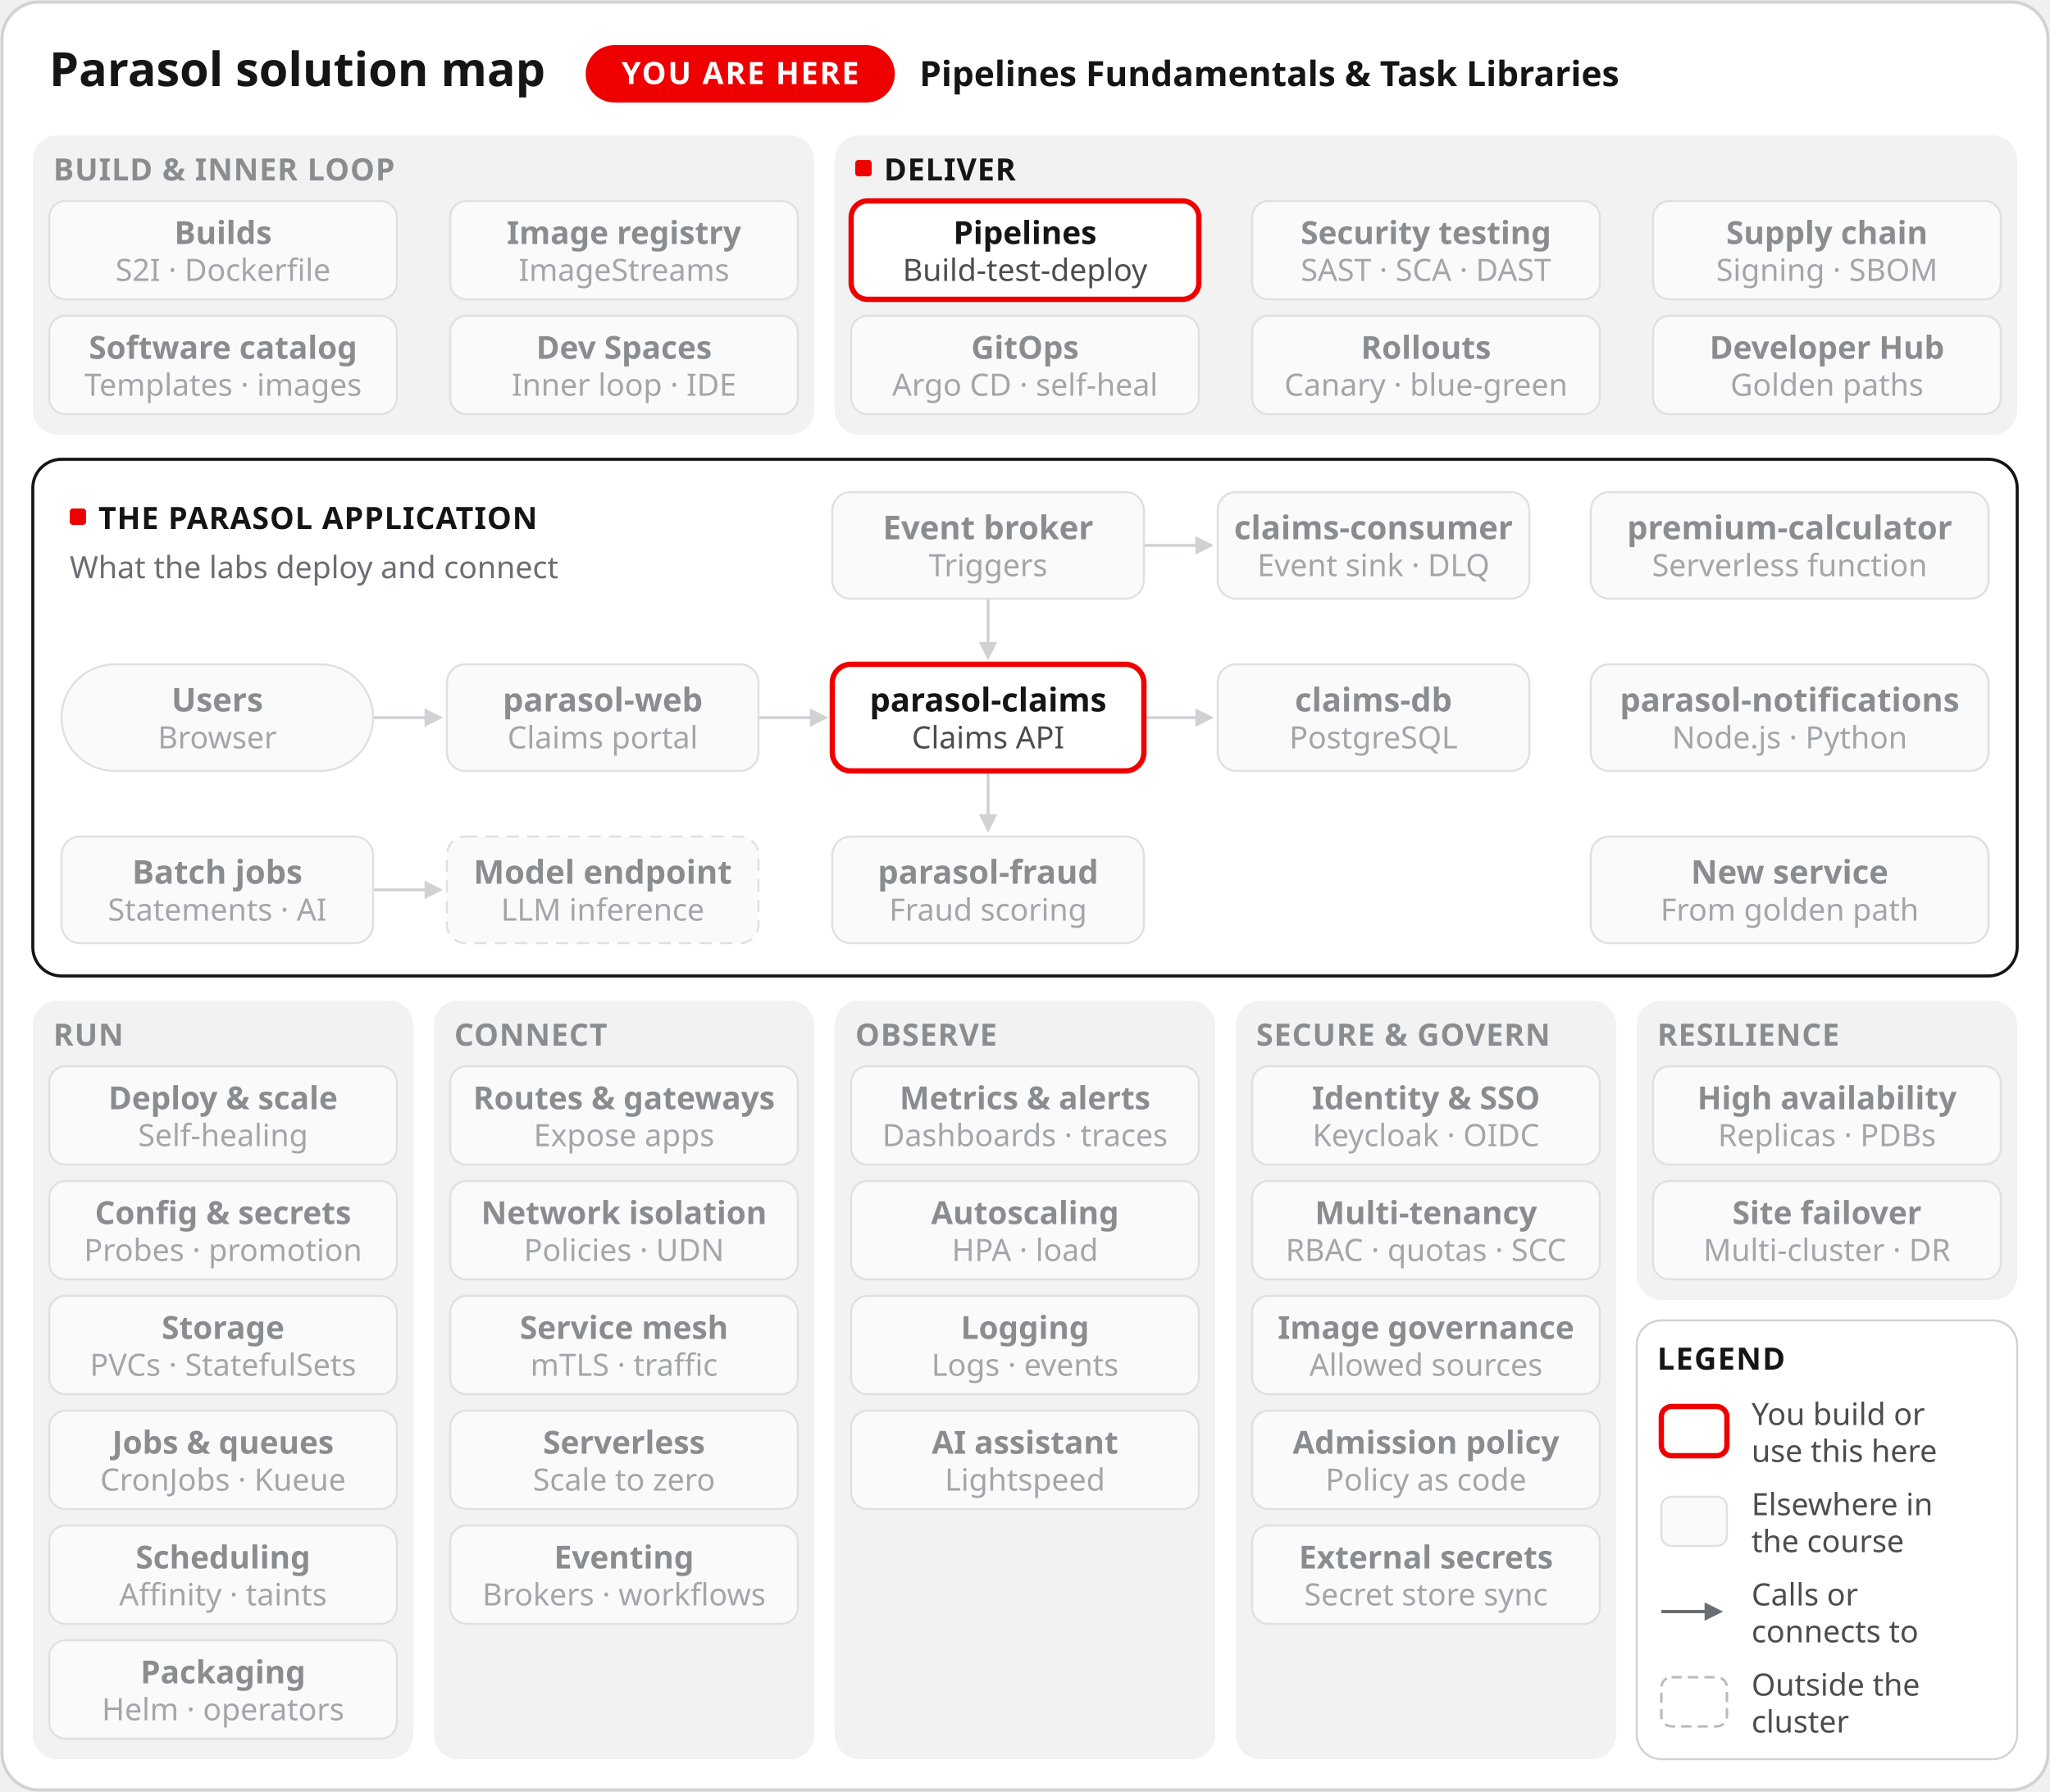
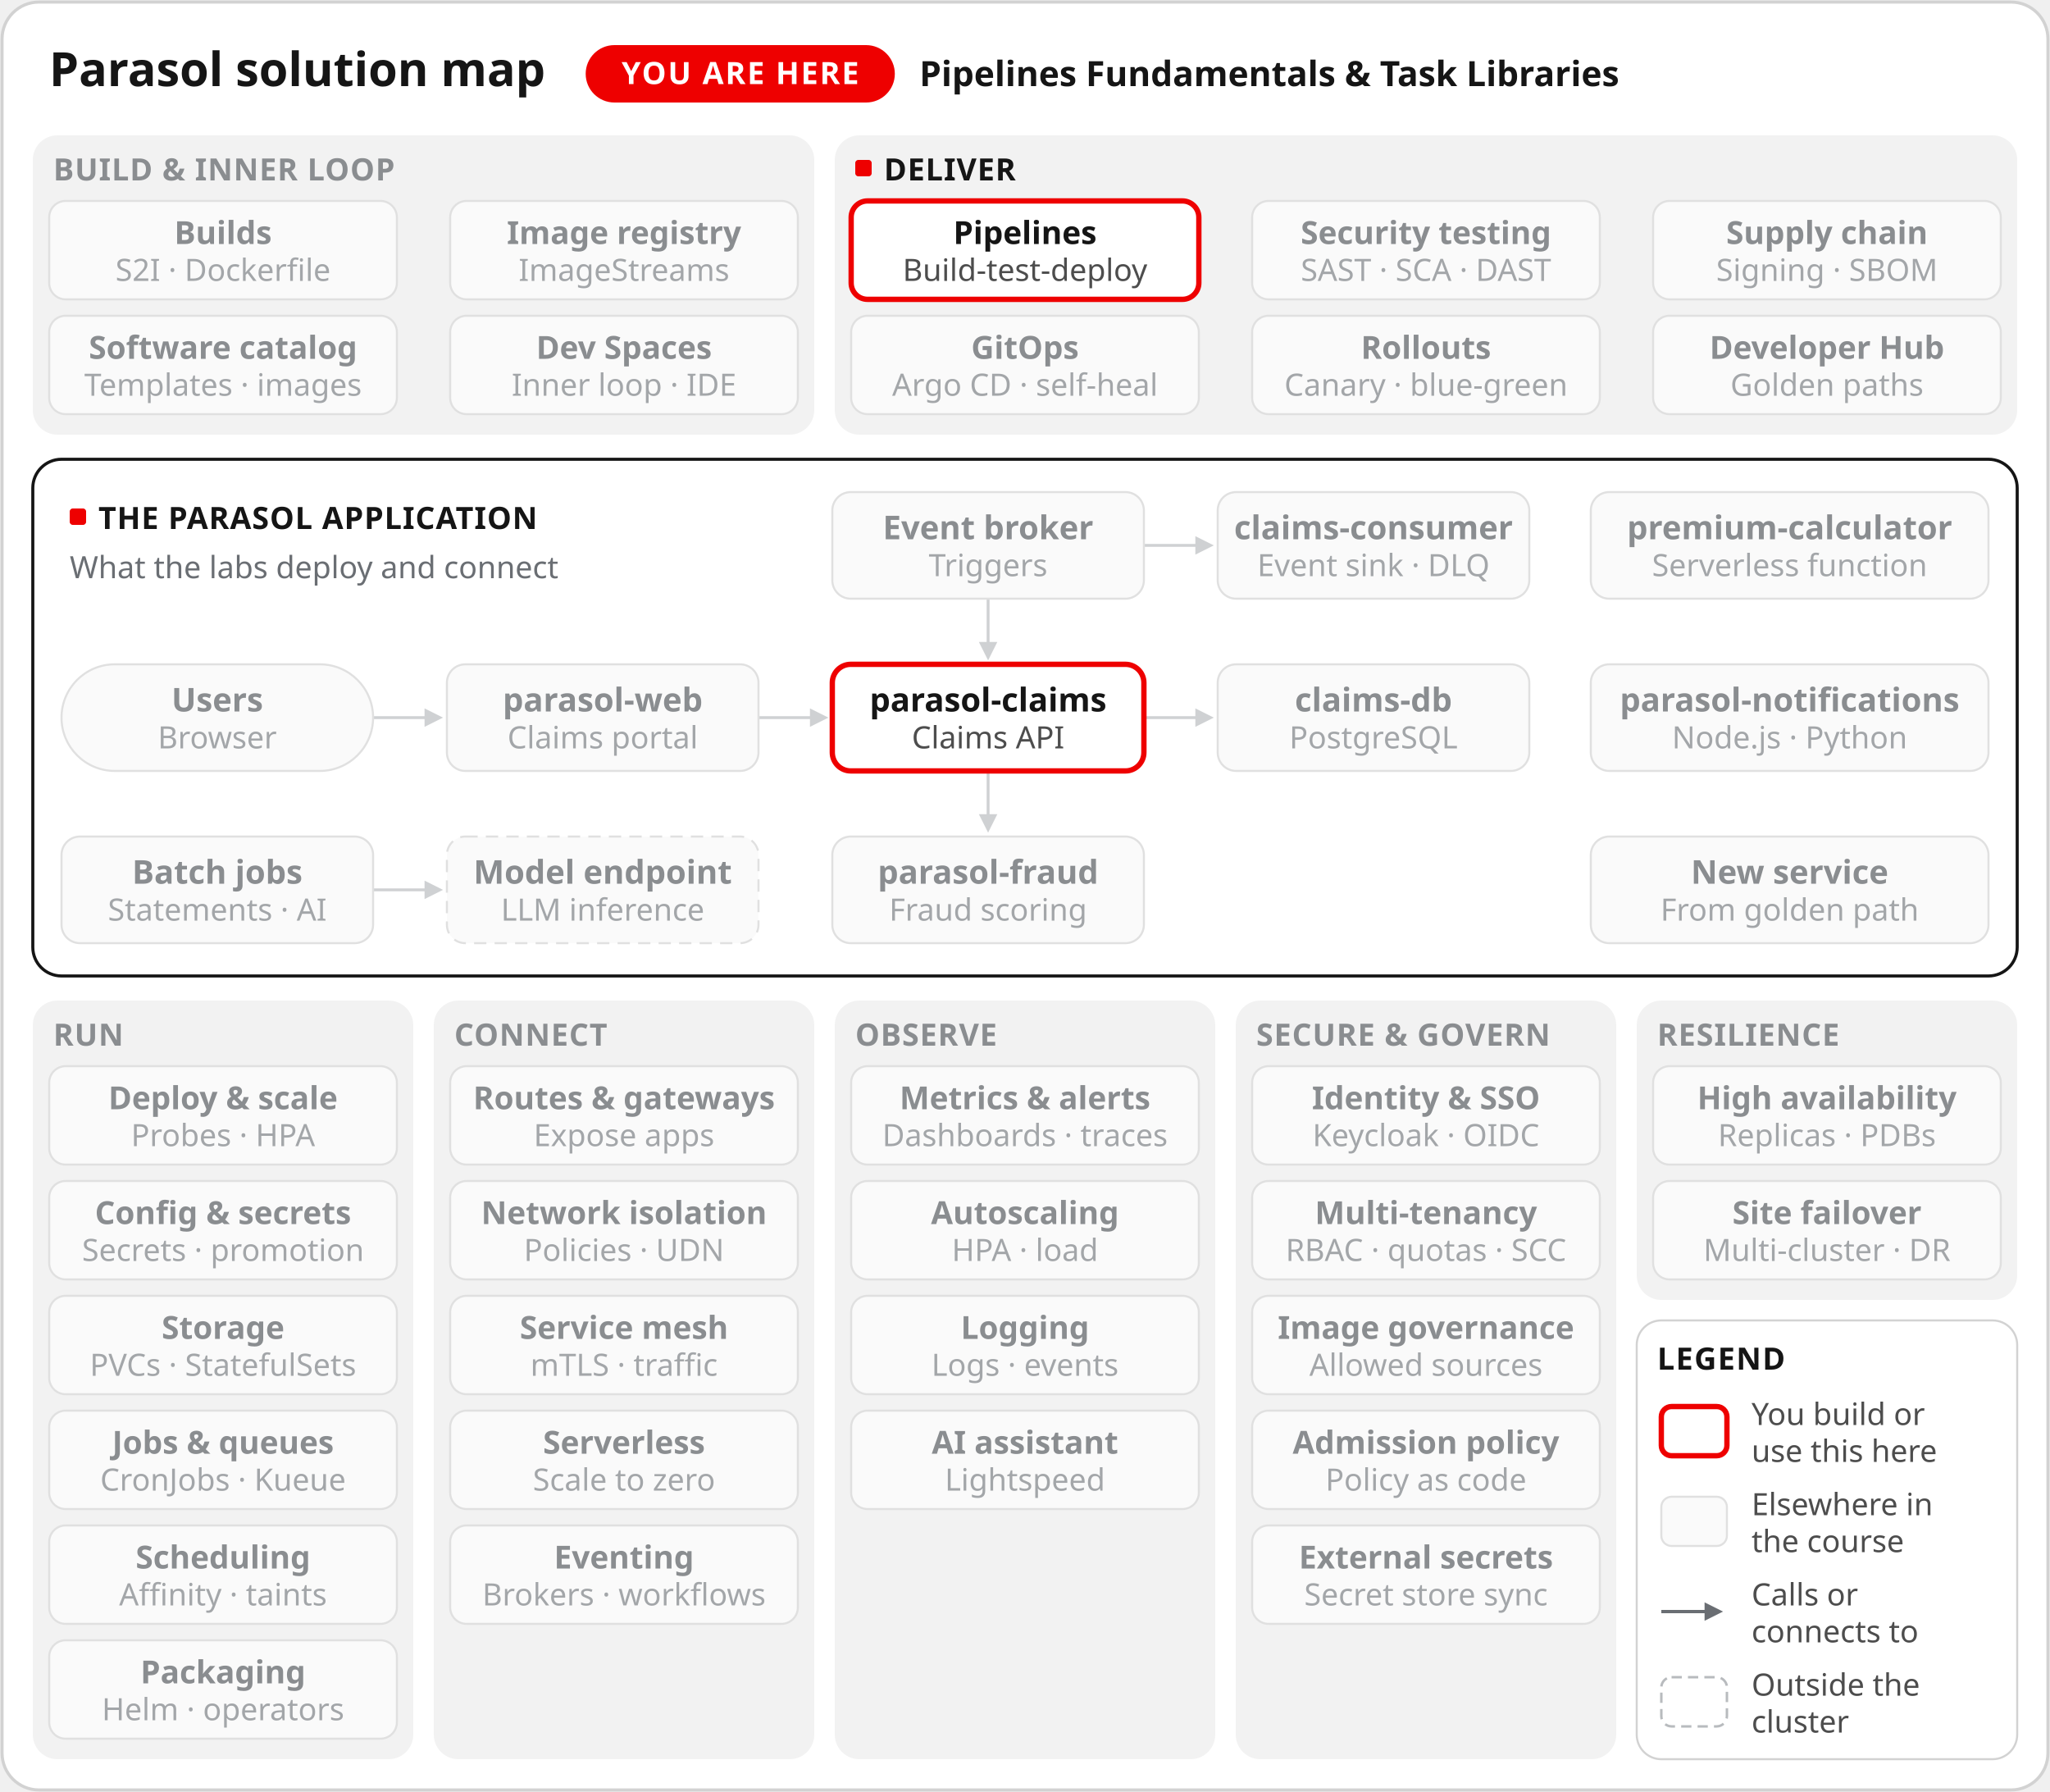
<svg xmlns="http://www.w3.org/2000/svg" width="1000" height="874" viewBox="0 0 1000 874" role="img" aria-labelledby="sm-title sm-desc">
  <defs>
    <marker id="a-norm" viewBox="0 0 10 10" refX="1" refY="5" markerWidth="9" markerHeight="9" markerUnits="userSpaceOnUse" orient="auto">
      <path d="M0,0 L10,5 L0,10 z" fill="#6A6E73" />
    </marker>
    <marker id="a-hi" viewBox="0 0 10 10" refX="1" refY="5" markerWidth="9" markerHeight="9" markerUnits="userSpaceOnUse" orient="auto">
      <path d="M0,0 L10,5 L0,10 z" fill="#EE0000" />
    </marker>
    <marker id="a-dim" viewBox="0 0 10 10" refX="1" refY="5" markerWidth="9" markerHeight="9" markerUnits="userSpaceOnUse" orient="auto">
      <path d="M0,0 L10,5 L0,10 z" fill="#CFD1D3" />
    </marker>
  </defs>
  <rect x="1" y="1" width="998" height="872" rx="18" fill="#FFFFFF" stroke="#D2D2D2" stroke-width="1.5" />
  <text x="24.0" y="42.0" font-family="'Red Hat Display','Red Hat Text',sans-serif" font-size="23" font-weight="700" fill="#151515" text-anchor="start">Parasol solution map</text>
  <rect x="285.7" y="22" width="150.8" height="28" rx="14" fill="#EE0000" />
  <text x="361.1" y="41.0" font-family="'Red Hat Text','Red Hat Display',sans-serif" font-size="15" font-weight="700" fill="#FFFFFF" text-anchor="middle" letter-spacing="0.8">YOU ARE HERE</text>
  <text x="448.5" y="42.0" font-family="'Red Hat Text','Red Hat Display',sans-serif" font-size="17" font-weight="600" fill="#151515" text-anchor="start">Pipelines Fundamentals &amp; Task Libraries</text>
  <rect x="16.0" y="66" width="381.2" height="146" rx="12" fill="#F2F2F2" />
  <text x="26.0" y="88.0" font-family="'Red Hat Text','Red Hat Display',sans-serif" font-size="15" font-weight="700" fill="#8A8D90" text-anchor="start" letter-spacing="0.4">BUILD &amp; INNER LOOP</text>
  <rect x="24.0" y="98.0" width="169.6" height="48" rx="8" fill="#FAFAFA" stroke="#E0E0E0" stroke-width="1.0" />
  <text x="108.8" y="119.0" font-family="'Red Hat Text','Red Hat Display',sans-serif" font-size="15.5" font-weight="600" fill="#8A8D90" text-anchor="middle">Builds</text>
  <text x="108.8" y="137.0" font-family="'Red Hat Text','Red Hat Display',sans-serif" font-size="15" font-weight="400" fill="#A3A6A9" text-anchor="middle">S2I · Dockerfile</text>
  <rect x="219.6" y="98.0" width="169.6" height="48" rx="8" fill="#FAFAFA" stroke="#E0E0E0" stroke-width="1.0" />
  <text x="304.4" y="119.0" font-family="'Red Hat Text','Red Hat Display',sans-serif" font-size="15.5" font-weight="600" fill="#8A8D90" text-anchor="middle">Image registry</text>
  <text x="304.4" y="137.0" font-family="'Red Hat Text','Red Hat Display',sans-serif" font-size="15" font-weight="400" fill="#A3A6A9" text-anchor="middle">ImageStreams</text>
  <rect x="24.0" y="154.0" width="169.6" height="48" rx="8" fill="#FAFAFA" stroke="#E0E0E0" stroke-width="1.0" />
  <text x="108.8" y="175.0" font-family="'Red Hat Text','Red Hat Display',sans-serif" font-size="15.5" font-weight="600" fill="#8A8D90" text-anchor="middle">Software catalog</text>
  <text x="108.8" y="193.0" font-family="'Red Hat Text','Red Hat Display',sans-serif" font-size="15" font-weight="400" fill="#A3A6A9" text-anchor="middle">Templates · images</text>
  <rect x="219.6" y="154.0" width="169.6" height="48" rx="8" fill="#FAFAFA" stroke="#E0E0E0" stroke-width="1.0" />
  <text x="304.4" y="175.0" font-family="'Red Hat Text','Red Hat Display',sans-serif" font-size="15.5" font-weight="600" fill="#8A8D90" text-anchor="middle">Dev Spaces</text>
  <text x="304.4" y="193.0" font-family="'Red Hat Text','Red Hat Display',sans-serif" font-size="15" font-weight="400" fill="#A3A6A9" text-anchor="middle">Inner loop · IDE</text>
  <rect x="407.2" y="66" width="576.8" height="146" rx="12" fill="#F2F2F2" />
  <rect x="417.2" y="78.0" width="8" height="8" rx="1.5" fill="#EE0000" />
  <text x="431.2" y="88.0" font-family="'Red Hat Text','Red Hat Display',sans-serif" font-size="15" font-weight="700" fill="#151515" text-anchor="start" letter-spacing="0.4">DELIVER</text>
  <rect x="415.2" y="98.0" width="169.6" height="48" rx="8" fill="#FFFFFF" stroke="#EE0000" stroke-width="2.6" />
  <text x="500.0" y="119.0" font-family="'Red Hat Text','Red Hat Display',sans-serif" font-size="15.5" font-weight="700" fill="#151515" text-anchor="middle">Pipelines</text>
  <text x="500.0" y="137.0" font-family="'Red Hat Text','Red Hat Display',sans-serif" font-size="15" font-weight="400" fill="#4D4D4D" text-anchor="middle">Build-test-deploy</text>
  <rect x="610.8" y="98.0" width="169.6" height="48" rx="8" fill="#FAFAFA" stroke="#E0E0E0" stroke-width="1.0" />
  <text x="695.6" y="119.0" font-family="'Red Hat Text','Red Hat Display',sans-serif" font-size="15.5" font-weight="600" fill="#8A8D90" text-anchor="middle">Security testing</text>
  <text x="695.6" y="137.0" font-family="'Red Hat Text','Red Hat Display',sans-serif" font-size="15" font-weight="400" fill="#A3A6A9" text-anchor="middle">SAST · SCA · DAST</text>
  <rect x="806.4" y="98.0" width="169.6" height="48" rx="8" fill="#FAFAFA" stroke="#E0E0E0" stroke-width="1.0" />
  <text x="891.2" y="119.0" font-family="'Red Hat Text','Red Hat Display',sans-serif" font-size="15.5" font-weight="600" fill="#8A8D90" text-anchor="middle">Supply chain</text>
  <text x="891.2" y="137.0" font-family="'Red Hat Text','Red Hat Display',sans-serif" font-size="15" font-weight="400" fill="#A3A6A9" text-anchor="middle">Signing · SBOM</text>
  <rect x="415.2" y="154.0" width="169.6" height="48" rx="8" fill="#FAFAFA" stroke="#E0E0E0" stroke-width="1.0" />
  <text x="500.0" y="175.0" font-family="'Red Hat Text','Red Hat Display',sans-serif" font-size="15.5" font-weight="600" fill="#8A8D90" text-anchor="middle">GitOps</text>
  <text x="500.0" y="193.0" font-family="'Red Hat Text','Red Hat Display',sans-serif" font-size="15" font-weight="400" fill="#A3A6A9" text-anchor="middle">Argo CD · self-heal</text>
  <rect x="610.8" y="154.0" width="169.6" height="48" rx="8" fill="#FAFAFA" stroke="#E0E0E0" stroke-width="1.0" />
  <text x="695.6" y="175.0" font-family="'Red Hat Text','Red Hat Display',sans-serif" font-size="15.5" font-weight="600" fill="#8A8D90" text-anchor="middle">Rollouts</text>
  <text x="695.6" y="193.0" font-family="'Red Hat Text','Red Hat Display',sans-serif" font-size="15" font-weight="400" fill="#A3A6A9" text-anchor="middle">Canary · blue-green</text>
  <rect x="806.4" y="154.0" width="169.6" height="48" rx="8" fill="#FAFAFA" stroke="#E0E0E0" stroke-width="1.0" />
  <text x="891.2" y="175.0" font-family="'Red Hat Text','Red Hat Display',sans-serif" font-size="15.5" font-weight="600" fill="#8A8D90" text-anchor="middle">Developer Hub</text>
  <text x="891.2" y="193.0" font-family="'Red Hat Text','Red Hat Display',sans-serif" font-size="15" font-weight="400" fill="#A3A6A9" text-anchor="middle">Golden paths</text>
  <rect x="16.0" y="488" width="185.6" height="370" rx="12" fill="#F2F2F2" />
  <text x="26.0" y="510.0" font-family="'Red Hat Text','Red Hat Display',sans-serif" font-size="15" font-weight="700" fill="#8A8D90" text-anchor="start" letter-spacing="0.4">RUN</text>
  <rect x="24.0" y="520.0" width="169.6" height="48" rx="8" fill="#FAFAFA" stroke="#E0E0E0" stroke-width="1.0" />
  <text x="108.8" y="541.0" font-family="'Red Hat Text','Red Hat Display',sans-serif" font-size="15.5" font-weight="600" fill="#8A8D90" text-anchor="middle">Deploy &amp; scale</text>
-   <text x="108.8" y="559.0" font-family="'Red Hat Text','Red Hat Display',sans-serif" font-size="15" font-weight="400" fill="#A3A6A9" text-anchor="middle">Self-healing</text>
+   <text x="108.8" y="559.0" font-family="'Red Hat Text','Red Hat Display',sans-serif" font-size="15" font-weight="400" fill="#A3A6A9" text-anchor="middle">Probes · HPA</text>
  <rect x="24.0" y="576.0" width="169.6" height="48" rx="8" fill="#FAFAFA" stroke="#E0E0E0" stroke-width="1.0" />
  <text x="108.8" y="597.0" font-family="'Red Hat Text','Red Hat Display',sans-serif" font-size="15.5" font-weight="600" fill="#8A8D90" text-anchor="middle">Config &amp; secrets</text>
-   <text x="108.8" y="615.0" font-family="'Red Hat Text','Red Hat Display',sans-serif" font-size="15" font-weight="400" fill="#A3A6A9" text-anchor="middle">Probes · promotion</text>
+   <text x="108.8" y="615.0" font-family="'Red Hat Text','Red Hat Display',sans-serif" font-size="15" font-weight="400" fill="#A3A6A9" text-anchor="middle">Secrets · promotion</text>
  <rect x="24.0" y="632.0" width="169.6" height="48" rx="8" fill="#FAFAFA" stroke="#E0E0E0" stroke-width="1.0" />
  <text x="108.8" y="653.0" font-family="'Red Hat Text','Red Hat Display',sans-serif" font-size="15.5" font-weight="600" fill="#8A8D90" text-anchor="middle">Storage</text>
  <text x="108.8" y="671.0" font-family="'Red Hat Text','Red Hat Display',sans-serif" font-size="15" font-weight="400" fill="#A3A6A9" text-anchor="middle">PVCs · StatefulSets</text>
  <rect x="24.0" y="688.0" width="169.6" height="48" rx="8" fill="#FAFAFA" stroke="#E0E0E0" stroke-width="1.0" />
  <text x="108.8" y="709.0" font-family="'Red Hat Text','Red Hat Display',sans-serif" font-size="15.5" font-weight="600" fill="#8A8D90" text-anchor="middle">Jobs &amp; queues</text>
  <text x="108.8" y="727.0" font-family="'Red Hat Text','Red Hat Display',sans-serif" font-size="15" font-weight="400" fill="#A3A6A9" text-anchor="middle">CronJobs · Kueue</text>
  <rect x="24.0" y="744.0" width="169.6" height="48" rx="8" fill="#FAFAFA" stroke="#E0E0E0" stroke-width="1.0" />
  <text x="108.8" y="765.0" font-family="'Red Hat Text','Red Hat Display',sans-serif" font-size="15.5" font-weight="600" fill="#8A8D90" text-anchor="middle">Scheduling</text>
  <text x="108.8" y="783.0" font-family="'Red Hat Text','Red Hat Display',sans-serif" font-size="15" font-weight="400" fill="#A3A6A9" text-anchor="middle">Affinity · taints</text>
  <rect x="24.0" y="800.0" width="169.6" height="48" rx="8" fill="#FAFAFA" stroke="#E0E0E0" stroke-width="1.0" />
  <text x="108.8" y="821.0" font-family="'Red Hat Text','Red Hat Display',sans-serif" font-size="15.5" font-weight="600" fill="#8A8D90" text-anchor="middle">Packaging</text>
  <text x="108.8" y="839.0" font-family="'Red Hat Text','Red Hat Display',sans-serif" font-size="15" font-weight="400" fill="#A3A6A9" text-anchor="middle">Helm · operators</text>
  <rect x="211.6" y="488" width="185.6" height="370" rx="12" fill="#F2F2F2" />
  <text x="221.6" y="510.0" font-family="'Red Hat Text','Red Hat Display',sans-serif" font-size="15" font-weight="700" fill="#8A8D90" text-anchor="start" letter-spacing="0.4">CONNECT</text>
  <rect x="219.6" y="520.0" width="169.6" height="48" rx="8" fill="#FAFAFA" stroke="#E0E0E0" stroke-width="1.0" />
  <text x="304.4" y="541.0" font-family="'Red Hat Text','Red Hat Display',sans-serif" font-size="15.5" font-weight="600" fill="#8A8D90" text-anchor="middle">Routes &amp; gateways</text>
  <text x="304.4" y="559.0" font-family="'Red Hat Text','Red Hat Display',sans-serif" font-size="15" font-weight="400" fill="#A3A6A9" text-anchor="middle">Expose apps</text>
  <rect x="219.6" y="576.0" width="169.6" height="48" rx="8" fill="#FAFAFA" stroke="#E0E0E0" stroke-width="1.0" />
  <text x="304.4" y="597.0" font-family="'Red Hat Text','Red Hat Display',sans-serif" font-size="15.5" font-weight="600" fill="#8A8D90" text-anchor="middle">Network isolation</text>
  <text x="304.4" y="615.0" font-family="'Red Hat Text','Red Hat Display',sans-serif" font-size="15" font-weight="400" fill="#A3A6A9" text-anchor="middle">Policies · UDN</text>
  <rect x="219.6" y="632.0" width="169.6" height="48" rx="8" fill="#FAFAFA" stroke="#E0E0E0" stroke-width="1.0" />
  <text x="304.4" y="653.0" font-family="'Red Hat Text','Red Hat Display',sans-serif" font-size="15.5" font-weight="600" fill="#8A8D90" text-anchor="middle">Service mesh</text>
  <text x="304.4" y="671.0" font-family="'Red Hat Text','Red Hat Display',sans-serif" font-size="15" font-weight="400" fill="#A3A6A9" text-anchor="middle">mTLS · traffic</text>
  <rect x="219.6" y="688.0" width="169.6" height="48" rx="8" fill="#FAFAFA" stroke="#E0E0E0" stroke-width="1.0" />
  <text x="304.4" y="709.0" font-family="'Red Hat Text','Red Hat Display',sans-serif" font-size="15.5" font-weight="600" fill="#8A8D90" text-anchor="middle">Serverless</text>
  <text x="304.4" y="727.0" font-family="'Red Hat Text','Red Hat Display',sans-serif" font-size="15" font-weight="400" fill="#A3A6A9" text-anchor="middle">Scale to zero</text>
  <rect x="219.6" y="744.0" width="169.6" height="48" rx="8" fill="#FAFAFA" stroke="#E0E0E0" stroke-width="1.0" />
  <text x="304.4" y="765.0" font-family="'Red Hat Text','Red Hat Display',sans-serif" font-size="15.5" font-weight="600" fill="#8A8D90" text-anchor="middle">Eventing</text>
  <text x="304.4" y="783.0" font-family="'Red Hat Text','Red Hat Display',sans-serif" font-size="15" font-weight="400" fill="#A3A6A9" text-anchor="middle">Brokers · workflows</text>
  <rect x="407.2" y="488" width="185.6" height="370" rx="12" fill="#F2F2F2" />
  <text x="417.2" y="510.0" font-family="'Red Hat Text','Red Hat Display',sans-serif" font-size="15" font-weight="700" fill="#8A8D90" text-anchor="start" letter-spacing="0.4">OBSERVE</text>
  <rect x="415.2" y="520.0" width="169.6" height="48" rx="8" fill="#FAFAFA" stroke="#E0E0E0" stroke-width="1.0" />
  <text x="500.0" y="541.0" font-family="'Red Hat Text','Red Hat Display',sans-serif" font-size="15.5" font-weight="600" fill="#8A8D90" text-anchor="middle">Metrics &amp; alerts</text>
  <text x="500.0" y="559.0" font-family="'Red Hat Text','Red Hat Display',sans-serif" font-size="15" font-weight="400" fill="#A3A6A9" text-anchor="middle">Dashboards · traces</text>
  <rect x="415.2" y="576.0" width="169.6" height="48" rx="8" fill="#FAFAFA" stroke="#E0E0E0" stroke-width="1.0" />
  <text x="500.0" y="597.0" font-family="'Red Hat Text','Red Hat Display',sans-serif" font-size="15.5" font-weight="600" fill="#8A8D90" text-anchor="middle">Autoscaling</text>
  <text x="500.0" y="615.0" font-family="'Red Hat Text','Red Hat Display',sans-serif" font-size="15" font-weight="400" fill="#A3A6A9" text-anchor="middle">HPA · load</text>
  <rect x="415.2" y="632.0" width="169.6" height="48" rx="8" fill="#FAFAFA" stroke="#E0E0E0" stroke-width="1.0" />
  <text x="500.0" y="653.0" font-family="'Red Hat Text','Red Hat Display',sans-serif" font-size="15.5" font-weight="600" fill="#8A8D90" text-anchor="middle">Logging</text>
  <text x="500.0" y="671.0" font-family="'Red Hat Text','Red Hat Display',sans-serif" font-size="15" font-weight="400" fill="#A3A6A9" text-anchor="middle">Logs · events</text>
  <rect x="415.2" y="688.0" width="169.6" height="48" rx="8" fill="#FAFAFA" stroke="#E0E0E0" stroke-width="1.0" />
  <text x="500.0" y="709.0" font-family="'Red Hat Text','Red Hat Display',sans-serif" font-size="15.5" font-weight="600" fill="#8A8D90" text-anchor="middle">AI assistant</text>
  <text x="500.0" y="727.0" font-family="'Red Hat Text','Red Hat Display',sans-serif" font-size="15" font-weight="400" fill="#A3A6A9" text-anchor="middle">Lightspeed</text>
  <rect x="602.8" y="488" width="185.6" height="370" rx="12" fill="#F2F2F2" />
  <text x="612.8" y="510.0" font-family="'Red Hat Text','Red Hat Display',sans-serif" font-size="15" font-weight="700" fill="#8A8D90" text-anchor="start" letter-spacing="0.4">SECURE &amp; GOVERN</text>
  <rect x="610.8" y="520.0" width="169.6" height="48" rx="8" fill="#FAFAFA" stroke="#E0E0E0" stroke-width="1.0" />
  <text x="695.6" y="541.0" font-family="'Red Hat Text','Red Hat Display',sans-serif" font-size="15.5" font-weight="600" fill="#8A8D90" text-anchor="middle">Identity &amp; SSO</text>
  <text x="695.6" y="559.0" font-family="'Red Hat Text','Red Hat Display',sans-serif" font-size="15" font-weight="400" fill="#A3A6A9" text-anchor="middle">Keycloak · OIDC</text>
  <rect x="610.8" y="576.0" width="169.6" height="48" rx="8" fill="#FAFAFA" stroke="#E0E0E0" stroke-width="1.0" />
  <text x="695.6" y="597.0" font-family="'Red Hat Text','Red Hat Display',sans-serif" font-size="15.5" font-weight="600" fill="#8A8D90" text-anchor="middle">Multi-tenancy</text>
  <text x="695.6" y="615.0" font-family="'Red Hat Text','Red Hat Display',sans-serif" font-size="15" font-weight="400" fill="#A3A6A9" text-anchor="middle">RBAC · quotas · SCC</text>
  <rect x="610.8" y="632.0" width="169.6" height="48" rx="8" fill="#FAFAFA" stroke="#E0E0E0" stroke-width="1.0" />
  <text x="695.6" y="653.0" font-family="'Red Hat Text','Red Hat Display',sans-serif" font-size="15.5" font-weight="600" fill="#8A8D90" text-anchor="middle">Image governance</text>
  <text x="695.6" y="671.0" font-family="'Red Hat Text','Red Hat Display',sans-serif" font-size="15" font-weight="400" fill="#A3A6A9" text-anchor="middle">Allowed sources</text>
  <rect x="610.8" y="688.0" width="169.6" height="48" rx="8" fill="#FAFAFA" stroke="#E0E0E0" stroke-width="1.0" />
  <text x="695.6" y="709.0" font-family="'Red Hat Text','Red Hat Display',sans-serif" font-size="15.5" font-weight="600" fill="#8A8D90" text-anchor="middle">Admission policy</text>
  <text x="695.6" y="727.0" font-family="'Red Hat Text','Red Hat Display',sans-serif" font-size="15" font-weight="400" fill="#A3A6A9" text-anchor="middle">Policy as code</text>
  <rect x="610.8" y="744.0" width="169.6" height="48" rx="8" fill="#FAFAFA" stroke="#E0E0E0" stroke-width="1.0" />
  <text x="695.6" y="765.0" font-family="'Red Hat Text','Red Hat Display',sans-serif" font-size="15.5" font-weight="600" fill="#8A8D90" text-anchor="middle">External secrets</text>
  <text x="695.6" y="783.0" font-family="'Red Hat Text','Red Hat Display',sans-serif" font-size="15" font-weight="400" fill="#A3A6A9" text-anchor="middle">Secret store sync</text>
  <rect x="798.4" y="488" width="185.6" height="146" rx="12" fill="#F2F2F2" />
  <text x="808.4" y="510.0" font-family="'Red Hat Text','Red Hat Display',sans-serif" font-size="15" font-weight="700" fill="#8A8D90" text-anchor="start" letter-spacing="0.4">RESILIENCE</text>
  <rect x="806.4" y="520.0" width="169.6" height="48" rx="8" fill="#FAFAFA" stroke="#E0E0E0" stroke-width="1.0" />
  <text x="891.2" y="541.0" font-family="'Red Hat Text','Red Hat Display',sans-serif" font-size="15.5" font-weight="600" fill="#8A8D90" text-anchor="middle">High availability</text>
  <text x="891.2" y="559.0" font-family="'Red Hat Text','Red Hat Display',sans-serif" font-size="15" font-weight="400" fill="#A3A6A9" text-anchor="middle">Replicas · PDBs</text>
  <rect x="806.4" y="576.0" width="169.6" height="48" rx="8" fill="#FAFAFA" stroke="#E0E0E0" stroke-width="1.0" />
  <text x="891.2" y="597.0" font-family="'Red Hat Text','Red Hat Display',sans-serif" font-size="15.5" font-weight="600" fill="#8A8D90" text-anchor="middle">Site failover</text>
  <text x="891.2" y="615.0" font-family="'Red Hat Text','Red Hat Display',sans-serif" font-size="15" font-weight="400" fill="#A3A6A9" text-anchor="middle">Multi-cluster · DR</text>
  <rect x="798.4" y="644.0" width="185.6" height="214.0" rx="12" fill="#FFFFFF" stroke="#D2D2D2" stroke-width="1" />
  <text x="808.4" y="668.0" font-family="'Red Hat Text','Red Hat Display',sans-serif" font-size="15" font-weight="700" fill="#151515" text-anchor="start" letter-spacing="0.6">LEGEND</text>
  <rect x="810.4" y="686.0" width="32" height="24" rx="5" fill="#FFFFFF" stroke="#EE0000" stroke-width="2.6" />
  <text x="854.4" y="695.0" font-family="'Red Hat Text','Red Hat Display',sans-serif" font-size="15" font-weight="400" fill="#4D4D4D" text-anchor="start">You build or</text>
  <text x="854.4" y="713.0" font-family="'Red Hat Text','Red Hat Display',sans-serif" font-size="15" font-weight="400" fill="#4D4D4D" text-anchor="start">use this here</text>
  <rect x="810.4" y="730.0" width="32" height="24" rx="5" fill="#FAFAFA" stroke="#E0E0E0" stroke-width="1.0" />
  <text x="854.4" y="739.0" font-family="'Red Hat Text','Red Hat Display',sans-serif" font-size="15" font-weight="400" fill="#4D4D4D" text-anchor="start">Elsewhere in</text>
  <text x="854.4" y="757.0" font-family="'Red Hat Text','Red Hat Display',sans-serif" font-size="15" font-weight="400" fill="#4D4D4D" text-anchor="start">the course</text>
  <path d="M810.4,786.0 H832.4" stroke="#6A6E73" stroke-width="1.6" marker-end="url(#a-norm)" />
  <text x="854.4" y="783.0" font-family="'Red Hat Text','Red Hat Display',sans-serif" font-size="15" font-weight="400" fill="#4D4D4D" text-anchor="start">Calls or</text>
  <text x="854.4" y="801.0" font-family="'Red Hat Text','Red Hat Display',sans-serif" font-size="15" font-weight="400" fill="#4D4D4D" text-anchor="start">connects to</text>
  <rect x="810.4" y="818.0" width="32" height="24" rx="5" fill="#FFFFFF" stroke="#B8BBBE" stroke-width="1.2" stroke-dasharray="5 3" />
  <text x="854.4" y="827.0" font-family="'Red Hat Text','Red Hat Display',sans-serif" font-size="15" font-weight="400" fill="#4D4D4D" text-anchor="start">Outside the</text>
  <text x="854.4" y="845.0" font-family="'Red Hat Text','Red Hat Display',sans-serif" font-size="15" font-weight="400" fill="#4D4D4D" text-anchor="start">cluster</text>
  <rect x="16" y="224" width="968" height="252" rx="14" fill="#FFFFFF" stroke="#151515" stroke-width="1.5" />
  <rect x="34.0" y="248.0" width="8" height="8" rx="1.5" fill="#EE0000" />
  <text x="48.0" y="258.0" font-family="'Red Hat Text','Red Hat Display',sans-serif" font-size="15" font-weight="700" fill="#151515" text-anchor="start" letter-spacing="0.4">THE PARASOL APPLICATION</text>
  <text x="34.0" y="282.0" font-family="'Red Hat Text','Red Hat Display',sans-serif" font-size="15" font-weight="400" fill="#6A6E73" text-anchor="start">What the labs deploy and connect</text>
  <path d="M182.0,350.0 H208.0" fill="none" stroke="#CFD1D3" stroke-width="1.4" marker-end="url(#a-dim)" />
  <path d="M370.0,350.0 H396.0" fill="none" stroke="#CFD1D3" stroke-width="1.4" marker-end="url(#a-dim)" />
  <path d="M558.0,350.0 H584.0" fill="none" stroke="#CFD1D3" stroke-width="1.4" marker-end="url(#a-dim)" />
  <path d="M482.0,376.0 V398.0" fill="none" stroke="#CFD1D3" stroke-width="1.4" marker-end="url(#a-dim)" />
  <path d="M482.0,292.0 V314.0" fill="none" stroke="#CFD1D3" stroke-width="1.4" marker-end="url(#a-dim)" />
  <path d="M558.0,266.0 H584.0" fill="none" stroke="#CFD1D3" stroke-width="1.4" marker-end="url(#a-dim)" />
  <path d="M182.0,434.0 H208.0" fill="none" stroke="#CFD1D3" stroke-width="1.4" marker-end="url(#a-dim)" />
  <rect x="406.0" y="240.0" width="152.0" height="52" rx="9" fill="#FAFAFA" stroke="#E0E0E0" stroke-width="1.0" />
  <text x="482.0" y="263.0" font-family="'Red Hat Text','Red Hat Display',sans-serif" font-size="16" font-weight="600" fill="#8A8D90" text-anchor="middle">Event broker</text>
  <text x="482.0" y="281.0" font-family="'Red Hat Text','Red Hat Display',sans-serif" font-size="15" font-weight="400" fill="#A3A6A9" text-anchor="middle">Triggers</text>
  <rect x="594.0" y="240.0" width="152.0" height="52" rx="9" fill="#FAFAFA" stroke="#E0E0E0" stroke-width="1.0" />
  <text x="670.0" y="263.0" font-family="'Red Hat Text','Red Hat Display',sans-serif" font-size="16" font-weight="600" fill="#8A8D90" text-anchor="middle">claims-consumer</text>
  <text x="670.0" y="281.0" font-family="'Red Hat Text','Red Hat Display',sans-serif" font-size="15" font-weight="400" fill="#A3A6A9" text-anchor="middle">Event sink · DLQ</text>
  <rect x="776.0" y="240.0" width="194.0" height="52" rx="9" fill="#FAFAFA" stroke="#E0E0E0" stroke-width="1.0" />
  <text x="873.0" y="263.0" font-family="'Red Hat Text','Red Hat Display',sans-serif" font-size="16" font-weight="600" fill="#8A8D90" text-anchor="middle">premium-calculator</text>
  <text x="873.0" y="281.0" font-family="'Red Hat Text','Red Hat Display',sans-serif" font-size="15" font-weight="400" fill="#A3A6A9" text-anchor="middle">Serverless function</text>
  <rect x="30.0" y="324.0" width="152.0" height="52" rx="26.0" fill="#FAFAFA" stroke="#E0E0E0" stroke-width="1.0" />
  <text x="106.0" y="347.0" font-family="'Red Hat Text','Red Hat Display',sans-serif" font-size="16" font-weight="600" fill="#8A8D90" text-anchor="middle">Users</text>
  <text x="106.0" y="365.0" font-family="'Red Hat Text','Red Hat Display',sans-serif" font-size="15" font-weight="400" fill="#A3A6A9" text-anchor="middle">Browser</text>
  <rect x="218.0" y="324.0" width="152.0" height="52" rx="9" fill="#FAFAFA" stroke="#E0E0E0" stroke-width="1.0" />
  <text x="294.0" y="347.0" font-family="'Red Hat Text','Red Hat Display',sans-serif" font-size="16" font-weight="600" fill="#8A8D90" text-anchor="middle">parasol-web</text>
  <text x="294.0" y="365.0" font-family="'Red Hat Text','Red Hat Display',sans-serif" font-size="15" font-weight="400" fill="#A3A6A9" text-anchor="middle">Claims portal</text>
  <rect x="406.0" y="324.0" width="152.0" height="52" rx="9" fill="#FFFFFF" stroke="#EE0000" stroke-width="2.6" />
  <text x="482.0" y="347.0" font-family="'Red Hat Text','Red Hat Display',sans-serif" font-size="16" font-weight="700" fill="#151515" text-anchor="middle">parasol-claims</text>
  <text x="482.0" y="365.0" font-family="'Red Hat Text','Red Hat Display',sans-serif" font-size="15" font-weight="400" fill="#4D4D4D" text-anchor="middle">Claims API</text>
  <rect x="594.0" y="324.0" width="152.0" height="52" rx="9" fill="#FAFAFA" stroke="#E0E0E0" stroke-width="1.0" />
  <text x="670.0" y="347.0" font-family="'Red Hat Text','Red Hat Display',sans-serif" font-size="16" font-weight="600" fill="#8A8D90" text-anchor="middle">claims-db</text>
  <text x="670.0" y="365.0" font-family="'Red Hat Text','Red Hat Display',sans-serif" font-size="15" font-weight="400" fill="#A3A6A9" text-anchor="middle">PostgreSQL</text>
  <rect x="776.0" y="324.0" width="194.0" height="52" rx="9" fill="#FAFAFA" stroke="#E0E0E0" stroke-width="1.0" />
  <text x="873.0" y="347.0" font-family="'Red Hat Text','Red Hat Display',sans-serif" font-size="16" font-weight="600" fill="#8A8D90" text-anchor="middle">parasol-notifications</text>
  <text x="873.0" y="365.0" font-family="'Red Hat Text','Red Hat Display',sans-serif" font-size="15" font-weight="400" fill="#A3A6A9" text-anchor="middle">Node.js · Python</text>
  <rect x="30.0" y="408.0" width="152.0" height="52" rx="9" fill="#FAFAFA" stroke="#E0E0E0" stroke-width="1.0" />
  <text x="106.0" y="431.0" font-family="'Red Hat Text','Red Hat Display',sans-serif" font-size="16" font-weight="600" fill="#8A8D90" text-anchor="middle">Batch jobs</text>
  <text x="106.0" y="449.0" font-family="'Red Hat Text','Red Hat Display',sans-serif" font-size="15" font-weight="400" fill="#A3A6A9" text-anchor="middle">Statements · AI</text>
  <rect x="218.0" y="408.0" width="152.0" height="52" rx="9" fill="#FAFAFA" stroke="#E0E0E0" stroke-width="1.0" stroke-dasharray="6 4" />
  <text x="294.0" y="431.0" font-family="'Red Hat Text','Red Hat Display',sans-serif" font-size="16" font-weight="600" fill="#8A8D90" text-anchor="middle">Model endpoint</text>
  <text x="294.0" y="449.0" font-family="'Red Hat Text','Red Hat Display',sans-serif" font-size="15" font-weight="400" fill="#A3A6A9" text-anchor="middle">LLM inference</text>
  <rect x="406.0" y="408.0" width="152.0" height="52" rx="9" fill="#FAFAFA" stroke="#E0E0E0" stroke-width="1.0" />
  <text x="482.0" y="431.0" font-family="'Red Hat Text','Red Hat Display',sans-serif" font-size="16" font-weight="600" fill="#8A8D90" text-anchor="middle">parasol-fraud</text>
  <text x="482.0" y="449.0" font-family="'Red Hat Text','Red Hat Display',sans-serif" font-size="15" font-weight="400" fill="#A3A6A9" text-anchor="middle">Fraud scoring</text>
  <rect x="776.0" y="408.0" width="194.0" height="52" rx="9" fill="#FAFAFA" stroke="#E0E0E0" stroke-width="1.0" />
  <text x="873.0" y="431.0" font-family="'Red Hat Text','Red Hat Display',sans-serif" font-size="16" font-weight="600" fill="#8A8D90" text-anchor="middle">New service</text>
  <text x="873.0" y="449.0" font-family="'Red Hat Text','Red Hat Display',sans-serif" font-size="15" font-weight="400" fill="#A3A6A9" text-anchor="middle">From golden path</text>
</svg>
